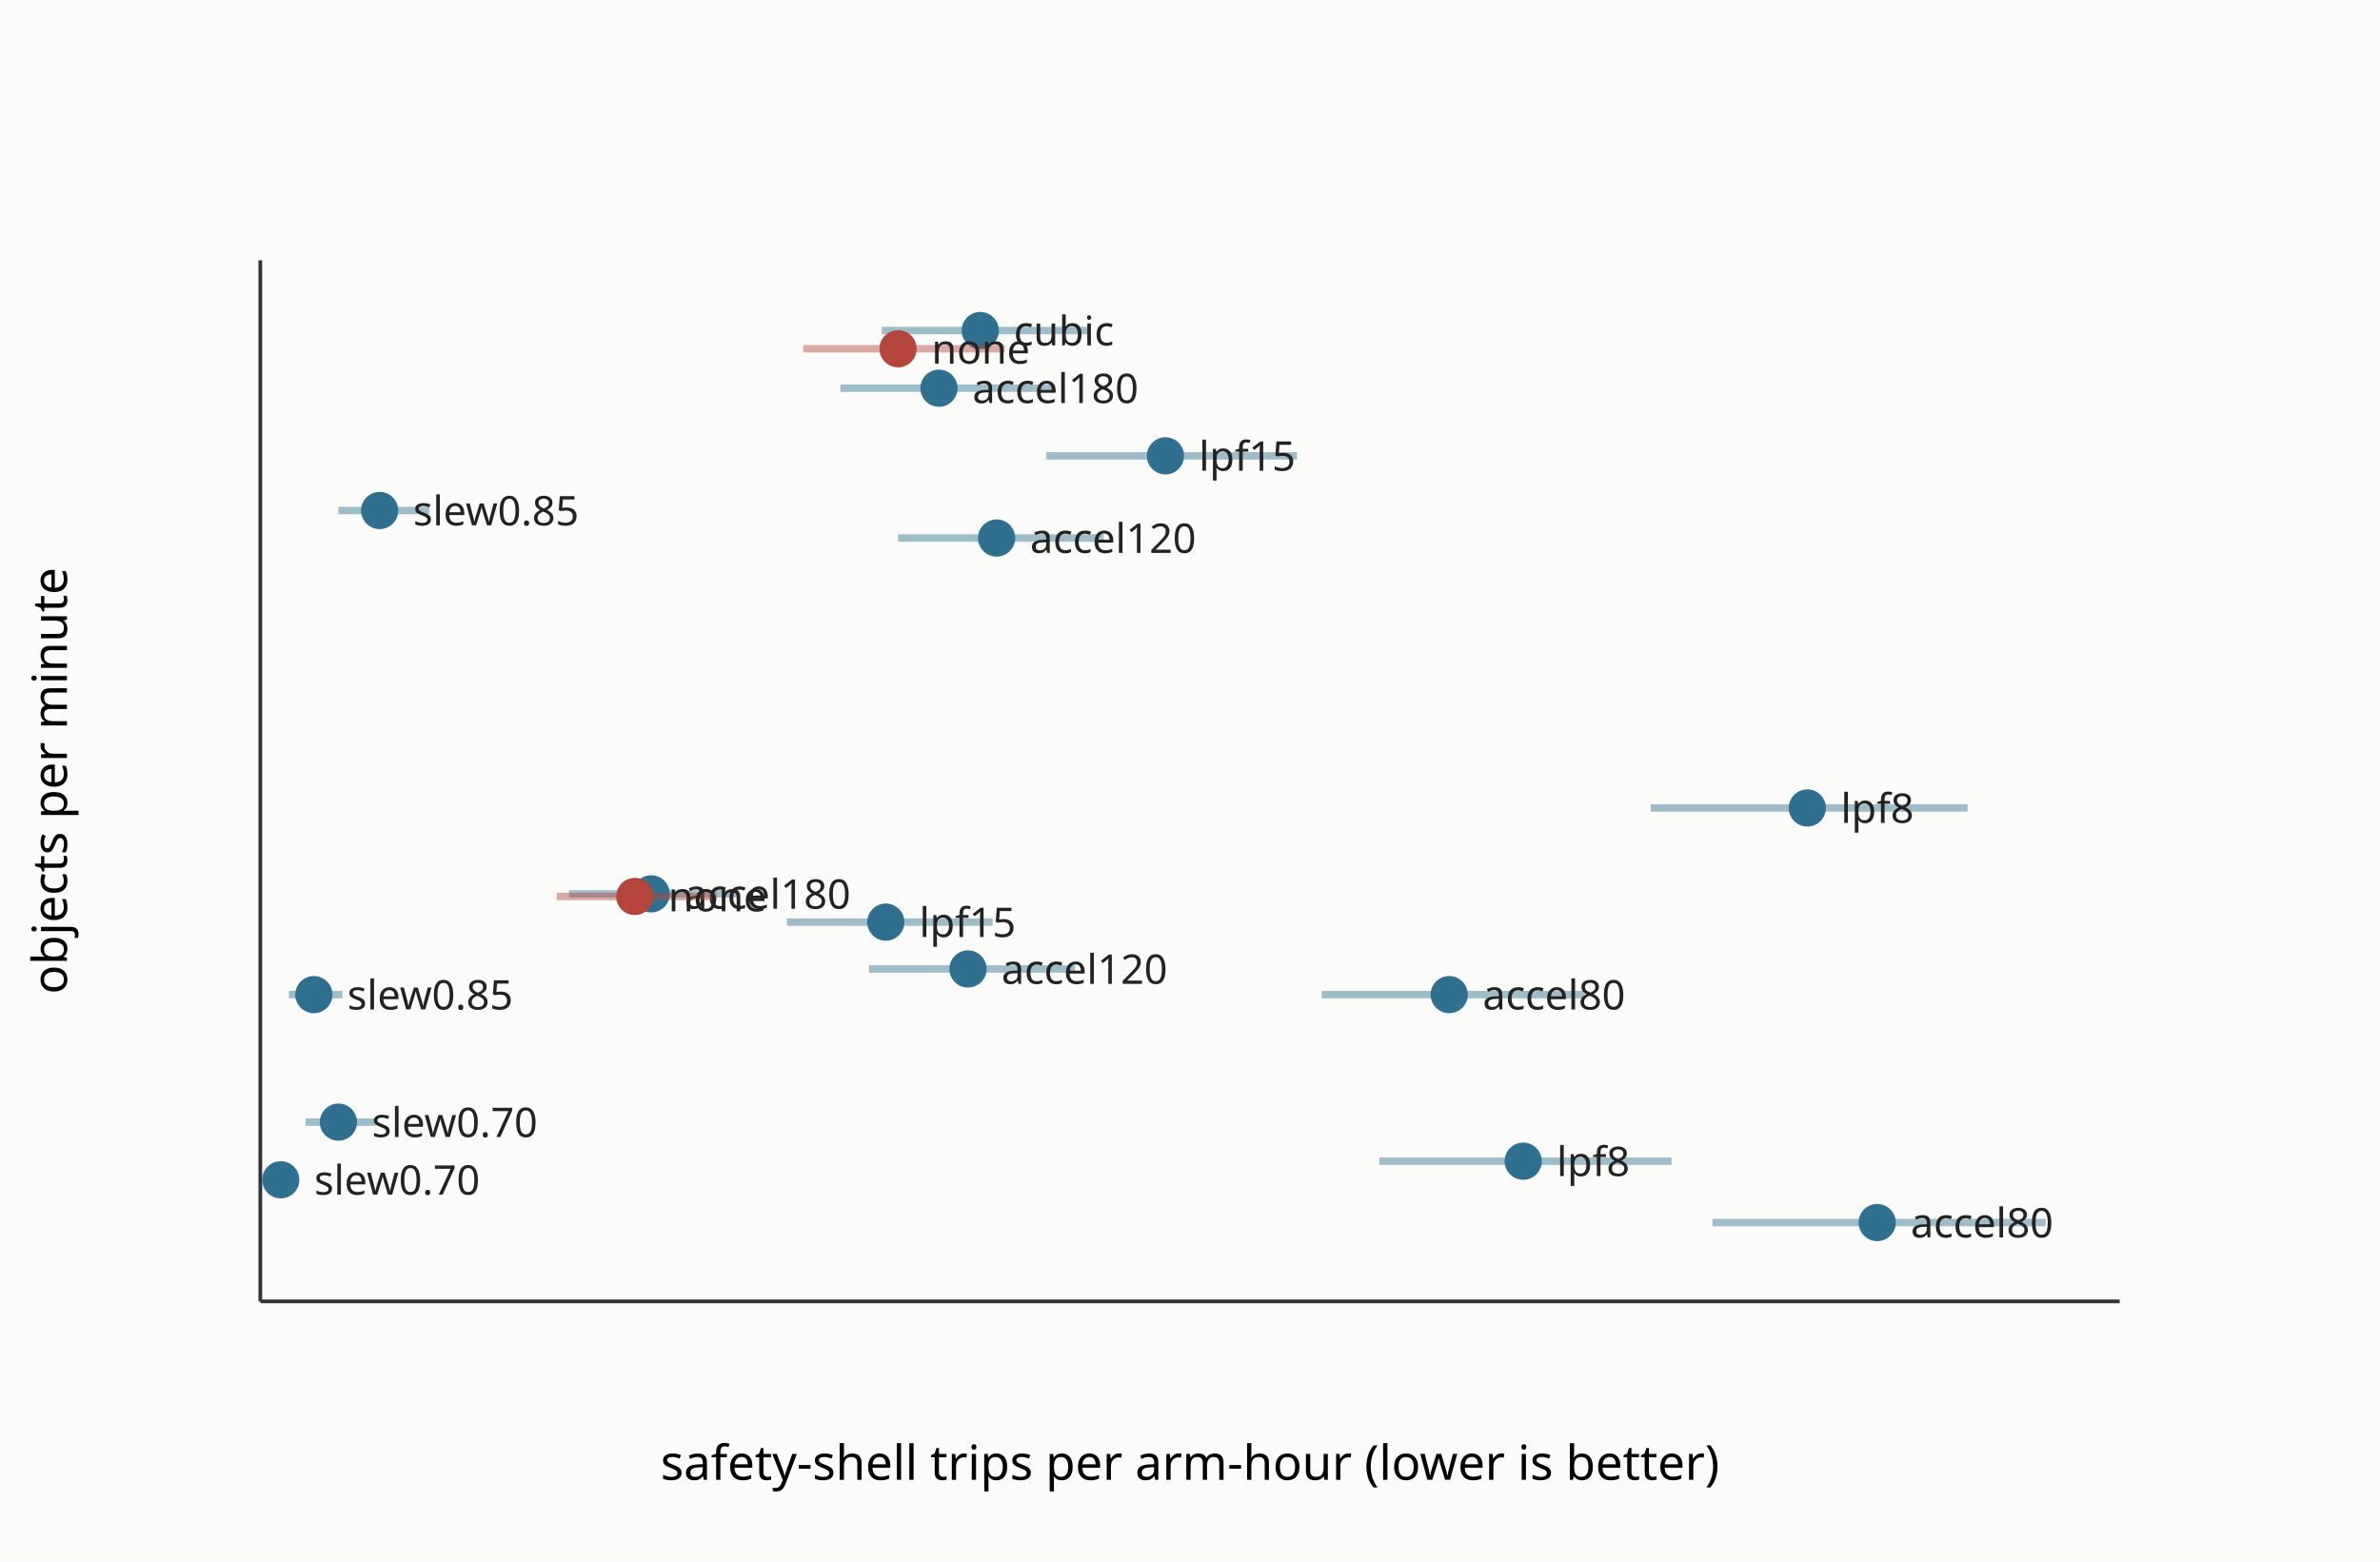
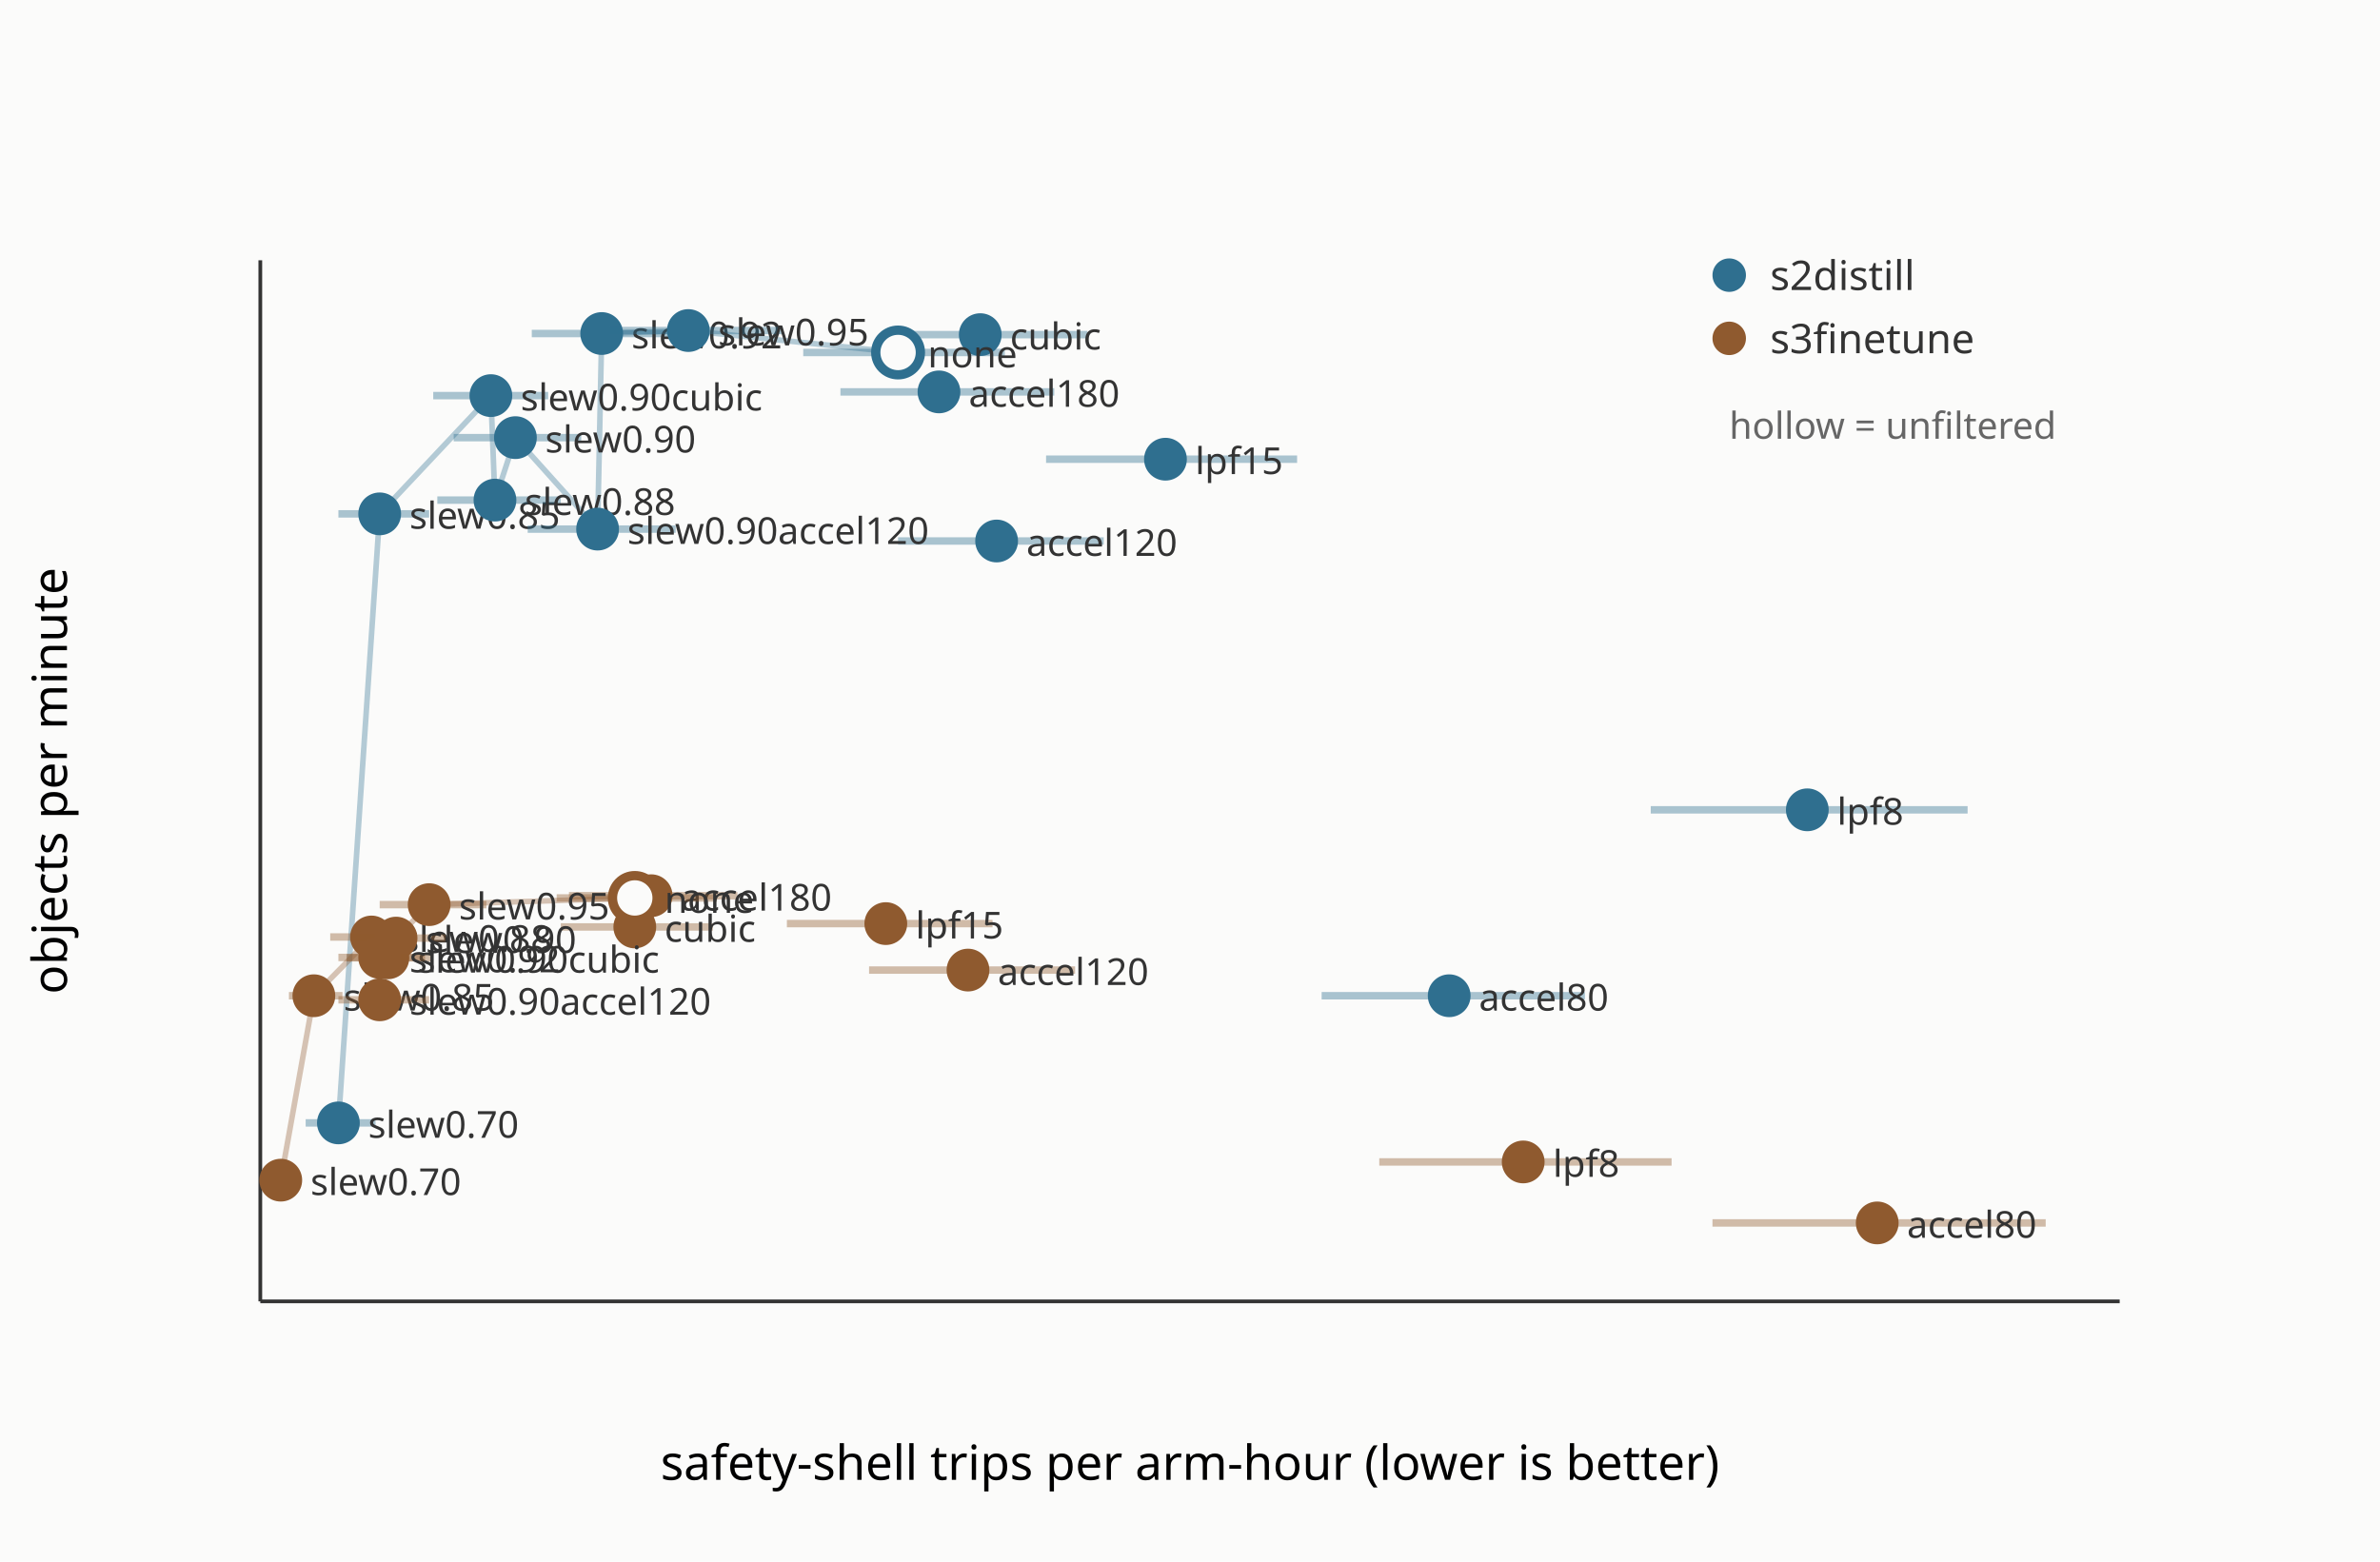
<svg xmlns="http://www.w3.org/2000/svg" width="640" height="420" viewBox="0 0 640 420" font-family="ui-sans-serif,system-ui,sans-serif">
  <rect width="640" height="420" fill="#fbfbfa" />
  <line x1="70" y1="350" x2="570" y2="350" stroke="#333" />
  <line x1="70" y1="70" x2="70" y2="350" stroke="#333" />
  <text x="320.0" y="398" text-anchor="middle" font-size="13">safety-shell trips per arm-hour  (lower is better)</text>
  <text x="18" y="210.0" text-anchor="middle" font-size="13" transform="rotate(-90 18 210.0)">objects per minute</text>
-   <line x1="241.5" y1="144.7" x2="296.8" y2="144.7" stroke="#2f6f8f" stroke-opacity="0.45" stroke-width="2" />
-   <circle cx="268.0" cy="144.7" r="5" fill="#2f6f8f" />
-   <text x="277.0" y="148.7" font-size="11" fill="#222">accel120</text>
-   <line x1="226.0" y1="104.4" x2="283.5" y2="104.4" stroke="#2f6f8f" stroke-opacity="0.45" stroke-width="2" />
-   <circle cx="252.5" cy="104.4" r="5" fill="#2f6f8f" />
-   <text x="261.5" y="108.4" font-size="11" fill="#222">accel180</text>
-   <line x1="355.4" y1="267.5" x2="426.2" y2="267.5" stroke="#2f6f8f" stroke-opacity="0.45" stroke-width="2" />
-   <circle cx="389.7" cy="267.5" r="5" fill="#2f6f8f" />
-   <text x="398.7" y="271.5" font-size="11" fill="#222">accel80</text>
-   <line x1="237.1" y1="88.9" x2="292.4" y2="88.9" stroke="#2f6f8f" stroke-opacity="0.45" stroke-width="2" />
-   <circle cx="263.6" cy="88.9" r="5" fill="#2f6f8f" />
-   <text x="272.6" y="92.9" font-size="11" fill="#222">cubic</text>
-   <line x1="281.3" y1="122.6" x2="348.8" y2="122.6" stroke="#2f6f8f" stroke-opacity="0.45" stroke-width="2" />
-   <circle cx="313.4" cy="122.6" r="5" fill="#2f6f8f" />
-   <text x="322.4" y="126.6" font-size="11" fill="#222">lpf15</text>
-   <line x1="443.9" y1="217.3" x2="529.1" y2="217.3" stroke="#2f6f8f" stroke-opacity="0.45" stroke-width="2" />
-   <circle cx="486.0" cy="217.3" r="5" fill="#2f6f8f" />
-   <text x="495.0" y="221.3" font-size="11" fill="#222">lpf8</text>
-   <line x1="216.0" y1="93.8" x2="270.2" y2="93.8" stroke="#b4453c" stroke-opacity="0.45" stroke-width="2" />
-   <circle cx="241.5" cy="93.8" r="5" fill="#b4453c" />
-   <text x="250.5" y="97.8" font-size="11" fill="#222">none</text>
-   <line x1="82.2" y1="301.8" x2="101.0" y2="301.8" stroke="#2f6f8f" stroke-opacity="0.45" stroke-width="2" />
-   <circle cx="91.0" cy="301.8" r="5" fill="#2f6f8f" />
-   <text x="100.0" y="305.8" font-size="11" fill="#222">slew0.70</text>
-   <line x1="91.0" y1="137.3" x2="115.4" y2="137.3" stroke="#2f6f8f" stroke-opacity="0.45" stroke-width="2" />
-   <circle cx="102.1" cy="137.3" r="5" fill="#2f6f8f" />
-   <text x="111.1" y="141.3" font-size="11" fill="#222">slew0.85</text>
-   <line x1="233.7" y1="260.6" x2="289.1" y2="260.6" stroke="#2f6f8f" stroke-opacity="0.45" stroke-width="2" />
-   <circle cx="260.3" cy="260.6" r="5" fill="#2f6f8f" />
-   <text x="269.3" y="264.6" font-size="11" fill="#222">accel120</text>
-   <line x1="153.0" y1="240.4" x2="198.3" y2="240.4" stroke="#2f6f8f" stroke-opacity="0.45" stroke-width="2" />
-   <circle cx="175.1" cy="240.4" r="5" fill="#2f6f8f" />
-   <text x="184.1" y="244.4" font-size="11" fill="#222">accel180</text>
-   <line x1="460.5" y1="328.8" x2="550.1" y2="328.8" stroke="#2f6f8f" stroke-opacity="0.45" stroke-width="2" />
-   <circle cx="504.8" cy="328.8" r="5" fill="#2f6f8f" />
-   <text x="513.8" y="332.8" font-size="11" fill="#222">accel80</text>
-   <line x1="211.6" y1="248.0" x2="266.9" y2="248.0" stroke="#2f6f8f" stroke-opacity="0.45" stroke-width="2" />
-   <circle cx="238.2" cy="248.0" r="5" fill="#2f6f8f" />
-   <text x="247.2" y="252.0" font-size="11" fill="#222">lpf15</text>
-   <line x1="370.9" y1="312.3" x2="449.5" y2="312.3" stroke="#2f6f8f" stroke-opacity="0.45" stroke-width="2" />
-   <circle cx="409.6" cy="312.3" r="5" fill="#2f6f8f" />
-   <text x="418.6" y="316.3" font-size="11" fill="#222">lpf8</text>
-   <line x1="149.7" y1="241.1" x2="192.8" y2="241.1" stroke="#b4453c" stroke-opacity="0.45" stroke-width="2" />
-   <circle cx="170.7" cy="241.1" r="5" fill="#b4453c" />
-   <text x="179.7" y="245.1" font-size="11" fill="#222">none</text>
-   <line x1="71.1" y1="317.3" x2="80.0" y2="317.3" stroke="#2f6f8f" stroke-opacity="0.45" stroke-width="2" />
-   <circle cx="75.5" cy="317.3" r="5" fill="#2f6f8f" />
-   <text x="84.5" y="321.3" font-size="11" fill="#222">slew0.70</text>
-   <line x1="77.7" y1="267.5" x2="92.1" y2="267.5" stroke="#2f6f8f" stroke-opacity="0.45" stroke-width="2" />
-   <circle cx="84.4" cy="267.5" r="5" fill="#2f6f8f" />
-   <text x="93.4" y="271.5" font-size="11" fill="#222">slew0.85</text>
+   <polyline points="241.5,94.8 185.1,88.9 161.8,89.7 160.7,142.3 138.6,117.7 133.1,134.5 132.0,106.4 102.1,138.2 91.0,302.0" fill="none" stroke="#2f6f8f" stroke-opacity="0.35" stroke-width="1.5" />
+   <polyline points="170.7,241.5 115.4,243.3 106.5,252.3 104.3,257.6 102.1,268.9 102.1,257.5 99.9,252.0 84.4,267.8 75.5,317.4" fill="none" stroke="#8f5a2f" stroke-opacity="0.35" stroke-width="1.5" />
+   <line x1="241.5" y1="145.5" x2="296.8" y2="145.5" stroke="#2f6f8f" stroke-opacity="0.4" stroke-width="2" />
+   <circle cx="268.0" cy="145.5" r="4.5" fill="#2f6f8f" stroke="#2f6f8f" stroke-width="2.5" />
+   <text x="276.0" y="149.5" font-size="10" fill="#333">accel120</text>
+   <line x1="226.0" y1="105.4" x2="283.5" y2="105.4" stroke="#2f6f8f" stroke-opacity="0.4" stroke-width="2" />
+   <circle cx="252.5" cy="105.4" r="4.5" fill="#2f6f8f" stroke="#2f6f8f" stroke-width="2.5" />
+   <text x="260.5" y="109.4" font-size="10" fill="#333">accel180</text>
+   <line x1="355.4" y1="267.8" x2="426.2" y2="267.8" stroke="#2f6f8f" stroke-opacity="0.4" stroke-width="2" />
+   <circle cx="389.7" cy="267.8" r="4.5" fill="#2f6f8f" stroke="#2f6f8f" stroke-width="2.5" />
+   <text x="397.7" y="271.8" font-size="10" fill="#333">accel80</text>
+   <line x1="237.1" y1="90.0" x2="292.4" y2="90.0" stroke="#2f6f8f" stroke-opacity="0.4" stroke-width="2" />
+   <circle cx="263.6" cy="90.0" r="4.5" fill="#2f6f8f" stroke="#2f6f8f" stroke-width="2.5" />
+   <text x="271.6" y="94.0" font-size="10" fill="#333">cubic</text>
+   <line x1="281.3" y1="123.5" x2="348.8" y2="123.5" stroke="#2f6f8f" stroke-opacity="0.4" stroke-width="2" />
+   <circle cx="313.4" cy="123.5" r="4.5" fill="#2f6f8f" stroke="#2f6f8f" stroke-width="2.5" />
+   <text x="321.4" y="127.5" font-size="10" fill="#333">lpf15</text>
+   <line x1="443.9" y1="217.8" x2="529.1" y2="217.8" stroke="#2f6f8f" stroke-opacity="0.4" stroke-width="2" />
+   <circle cx="486.0" cy="217.8" r="4.5" fill="#2f6f8f" stroke="#2f6f8f" stroke-width="2.5" />
+   <text x="494.0" y="221.8" font-size="10" fill="#333">lpf8</text>
+   <line x1="216.0" y1="94.8" x2="270.2" y2="94.8" stroke="#2f6f8f" stroke-opacity="0.4" stroke-width="2" />
+   <circle cx="241.5" cy="94.8" r="6" fill="#fbfbfa" stroke="#2f6f8f" stroke-width="2.5" />
+   <text x="249.5" y="98.8" font-size="10" fill="#333">none</text>
+   <line x1="82.2" y1="302.0" x2="101.0" y2="302.0" stroke="#2f6f8f" stroke-opacity="0.4" stroke-width="2" />
+   <circle cx="91.0" cy="302.0" r="4.5" fill="#2f6f8f" stroke="#2f6f8f" stroke-width="2.5" />
+   <text x="99.0" y="306.0" font-size="10" fill="#333">slew0.70</text>
+   <line x1="91.0" y1="138.2" x2="115.4" y2="138.2" stroke="#2f6f8f" stroke-opacity="0.4" stroke-width="2" />
+   <circle cx="102.1" cy="138.2" r="4.5" fill="#2f6f8f" stroke="#2f6f8f" stroke-width="2.5" />
+   <text x="110.1" y="142.2" font-size="10" fill="#333">slew0.85</text>
+   <line x1="117.6" y1="134.5" x2="150.8" y2="134.5" stroke="#2f6f8f" stroke-opacity="0.4" stroke-width="2" />
+   <circle cx="133.1" cy="134.5" r="4.5" fill="#2f6f8f" stroke="#2f6f8f" stroke-width="2.5" />
+   <text x="141.1" y="138.5" font-size="10" fill="#333">slew0.88</text>
+   <line x1="122.0" y1="117.7" x2="156.3" y2="117.7" stroke="#2f6f8f" stroke-opacity="0.4" stroke-width="2" />
+   <circle cx="138.6" cy="117.7" r="4.5" fill="#2f6f8f" stroke="#2f6f8f" stroke-width="2.5" />
+   <text x="146.6" y="121.7" font-size="10" fill="#333">slew0.90</text>
+   <line x1="141.9" y1="142.3" x2="181.7" y2="142.3" stroke="#2f6f8f" stroke-opacity="0.4" stroke-width="2" />
+   <circle cx="160.7" cy="142.3" r="4.5" fill="#2f6f8f" stroke="#2f6f8f" stroke-width="2.5" />
+   <text x="168.7" y="146.3" font-size="10" fill="#333">slew0.90accel120</text>
+   <line x1="116.5" y1="106.4" x2="147.4" y2="106.4" stroke="#2f6f8f" stroke-opacity="0.4" stroke-width="2" />
+   <circle cx="132.0" cy="106.4" r="4.5" fill="#2f6f8f" stroke="#2f6f8f" stroke-width="2.5" />
+   <text x="140.0" y="110.4" font-size="10" fill="#333">slew0.90cubic</text>
+   <line x1="143.0" y1="89.7" x2="181.7" y2="89.7" stroke="#2f6f8f" stroke-opacity="0.4" stroke-width="2" />
+   <circle cx="161.8" cy="89.7" r="4.5" fill="#2f6f8f" stroke="#2f6f8f" stroke-width="2.5" />
+   <text x="169.8" y="93.7" font-size="10" fill="#333">slew0.92</text>
+   <line x1="164.0" y1="88.9" x2="210.5" y2="88.9" stroke="#2f6f8f" stroke-opacity="0.4" stroke-width="2" />
+   <circle cx="185.1" cy="88.9" r="4.5" fill="#2f6f8f" stroke="#2f6f8f" stroke-width="2.5" />
+   <text x="193.1" y="92.9" font-size="10" fill="#333">slew0.95</text>
+   <line x1="233.7" y1="260.9" x2="289.1" y2="260.9" stroke="#8f5a2f" stroke-opacity="0.4" stroke-width="2" />
+   <circle cx="260.3" cy="260.9" r="4.5" fill="#8f5a2f" stroke="#8f5a2f" stroke-width="2.5" />
+   <text x="268.3" y="264.9" font-size="10" fill="#333">accel120</text>
+   <line x1="153.0" y1="240.9" x2="198.3" y2="240.9" stroke="#8f5a2f" stroke-opacity="0.4" stroke-width="2" />
+   <circle cx="175.1" cy="240.9" r="4.5" fill="#8f5a2f" stroke="#8f5a2f" stroke-width="2.5" />
+   <text x="183.1" y="244.9" font-size="10" fill="#333">accel180</text>
+   <line x1="460.5" y1="328.9" x2="550.1" y2="328.9" stroke="#8f5a2f" stroke-opacity="0.4" stroke-width="2" />
+   <circle cx="504.8" cy="328.9" r="4.5" fill="#8f5a2f" stroke="#8f5a2f" stroke-width="2.5" />
+   <text x="512.8" y="332.9" font-size="10" fill="#333">accel80</text>
+   <line x1="150.8" y1="249.3" x2="191.7" y2="249.3" stroke="#8f5a2f" stroke-opacity="0.4" stroke-width="2" />
+   <circle cx="170.7" cy="249.3" r="4.5" fill="#8f5a2f" stroke="#8f5a2f" stroke-width="2.5" />
+   <text x="178.7" y="253.3" font-size="10" fill="#333">cubic</text>
+   <line x1="211.6" y1="248.4" x2="266.9" y2="248.4" stroke="#8f5a2f" stroke-opacity="0.4" stroke-width="2" />
+   <circle cx="238.2" cy="248.4" r="4.5" fill="#8f5a2f" stroke="#8f5a2f" stroke-width="2.5" />
+   <text x="246.2" y="252.4" font-size="10" fill="#333">lpf15</text>
+   <line x1="370.9" y1="312.5" x2="449.5" y2="312.5" stroke="#8f5a2f" stroke-opacity="0.4" stroke-width="2" />
+   <circle cx="409.6" cy="312.5" r="4.5" fill="#8f5a2f" stroke="#8f5a2f" stroke-width="2.5" />
+   <text x="417.6" y="316.5" font-size="10" fill="#333">lpf8</text>
+   <line x1="149.7" y1="241.5" x2="192.8" y2="241.5" stroke="#8f5a2f" stroke-opacity="0.4" stroke-width="2" />
+   <circle cx="170.7" cy="241.5" r="6" fill="#fbfbfa" stroke="#8f5a2f" stroke-width="2.5" />
+   <text x="178.7" y="245.5" font-size="10" fill="#333">none</text>
+   <line x1="71.1" y1="317.4" x2="80.0" y2="317.4" stroke="#8f5a2f" stroke-opacity="0.4" stroke-width="2" />
+   <circle cx="75.5" cy="317.4" r="4.5" fill="#8f5a2f" stroke="#8f5a2f" stroke-width="2.5" />
+   <text x="83.5" y="321.4" font-size="10" fill="#333">slew0.70</text>
+   <line x1="77.7" y1="267.8" x2="92.1" y2="267.8" stroke="#8f5a2f" stroke-opacity="0.4" stroke-width="2" />
+   <circle cx="84.4" cy="267.8" r="4.5" fill="#8f5a2f" stroke="#8f5a2f" stroke-width="2.5" />
+   <text x="92.4" y="271.8" font-size="10" fill="#333">slew0.85</text>
+   <line x1="88.8" y1="252.0" x2="110.9" y2="252.0" stroke="#8f5a2f" stroke-opacity="0.4" stroke-width="2" />
+   <circle cx="99.9" cy="252.0" r="4.5" fill="#8f5a2f" stroke="#8f5a2f" stroke-width="2.5" />
+   <text x="107.9" y="256.0" font-size="10" fill="#333">slew0.88</text>
+   <line x1="94.3" y1="252.3" x2="119.8" y2="252.3" stroke="#8f5a2f" stroke-opacity="0.4" stroke-width="2" />
+   <circle cx="106.5" cy="252.3" r="4.5" fill="#8f5a2f" stroke="#8f5a2f" stroke-width="2.5" />
+   <text x="114.5" y="256.3" font-size="10" fill="#333">slew0.90</text>
+   <line x1="91.0" y1="268.9" x2="115.4" y2="268.9" stroke="#8f5a2f" stroke-opacity="0.4" stroke-width="2" />
+   <circle cx="102.1" cy="268.9" r="4.5" fill="#8f5a2f" stroke="#8f5a2f" stroke-width="2.5" />
+   <text x="110.1" y="272.9" font-size="10" fill="#333">slew0.90accel120</text>
+   <line x1="93.2" y1="257.6" x2="116.5" y2="257.6" stroke="#8f5a2f" stroke-opacity="0.4" stroke-width="2" />
+   <circle cx="104.3" cy="257.6" r="4.5" fill="#8f5a2f" stroke="#8f5a2f" stroke-width="2.5" />
+   <text x="112.3" y="261.6" font-size="10" fill="#333">slew0.90cubic</text>
+   <line x1="91.0" y1="257.5" x2="114.3" y2="257.5" stroke="#8f5a2f" stroke-opacity="0.4" stroke-width="2" />
+   <circle cx="102.1" cy="257.5" r="4.5" fill="#8f5a2f" stroke="#8f5a2f" stroke-width="2.5" />
+   <text x="110.1" y="261.5" font-size="10" fill="#333">slew0.92</text>
+   <line x1="102.1" y1="243.3" x2="130.8" y2="243.3" stroke="#8f5a2f" stroke-opacity="0.4" stroke-width="2" />
+   <circle cx="115.4" cy="243.3" r="4.5" fill="#8f5a2f" stroke="#8f5a2f" stroke-width="2.5" />
+   <text x="123.4" y="247.3" font-size="10" fill="#333">slew0.95</text>
+   <circle cx="465" cy="74" r="4.5" fill="#2f6f8f" />
+   <text x="476" y="78" font-size="11" fill="#333">s2distill</text>
+   <circle cx="465" cy="91" r="4.5" fill="#8f5a2f" />
+   <text x="476" y="95" font-size="11" fill="#333">s3finetune</text>
+   <text x="465" y="118" font-size="10" fill="#666">hollow = unfiltered</text>
</svg>
